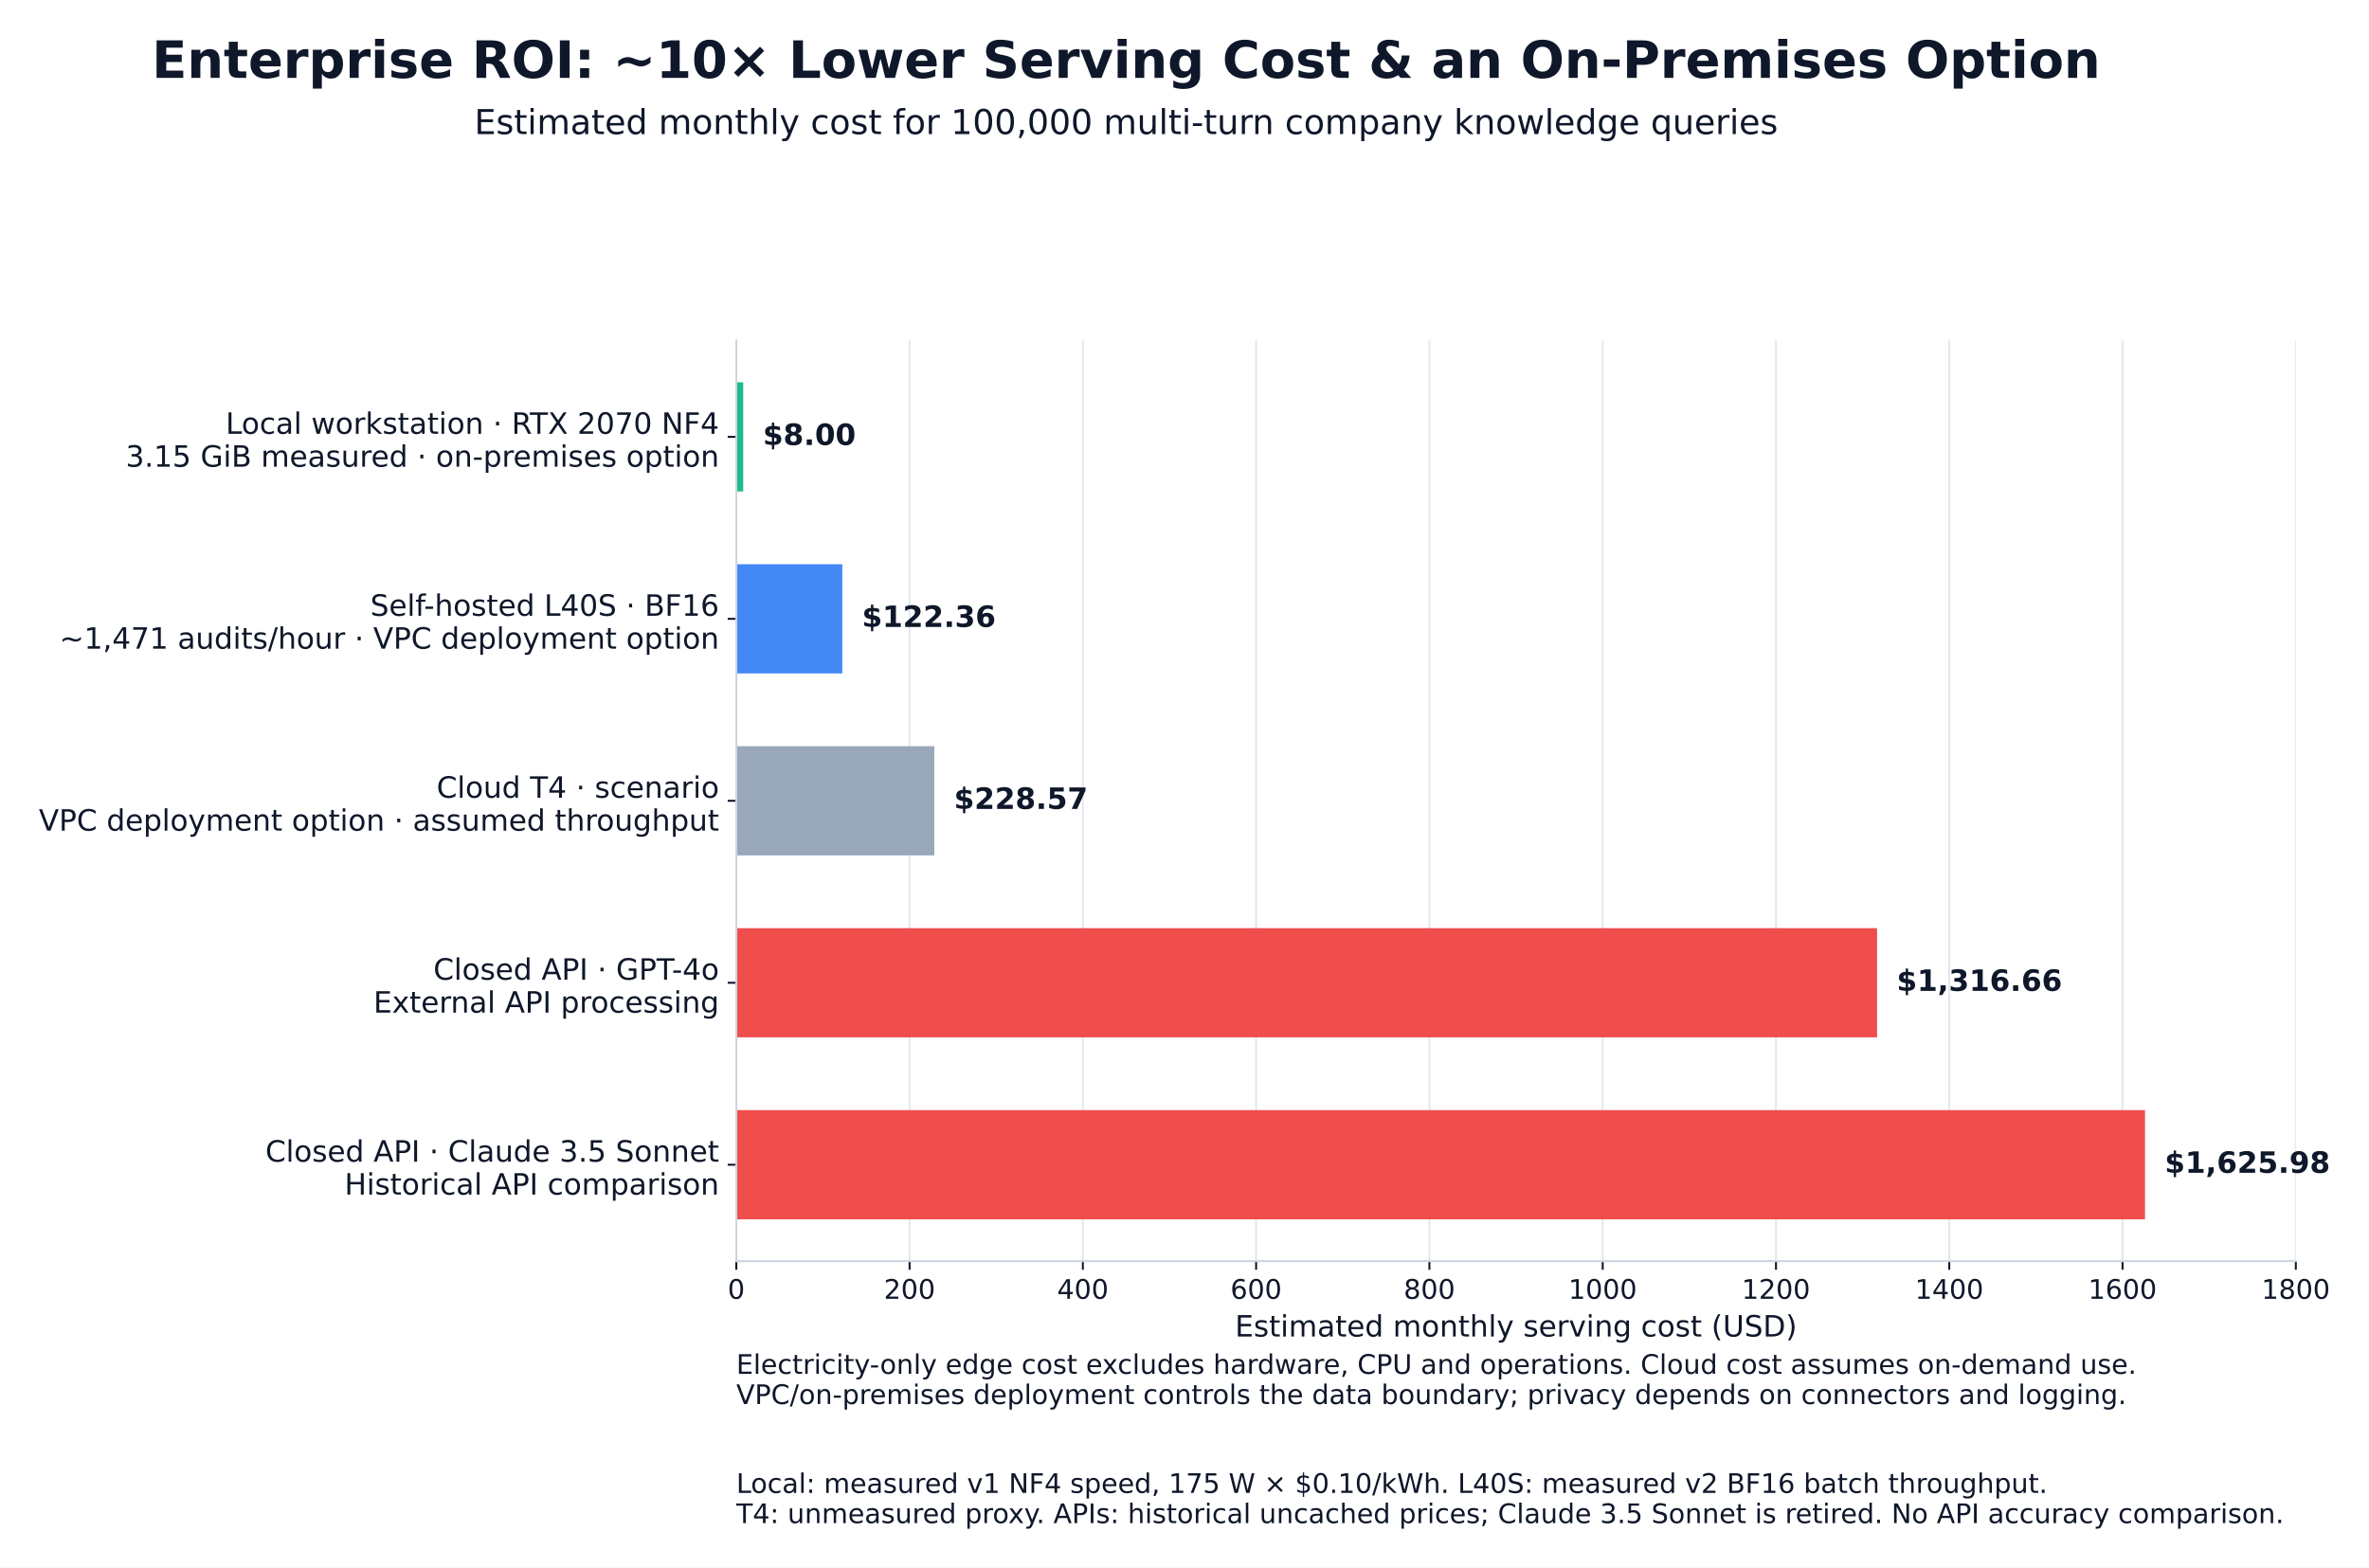
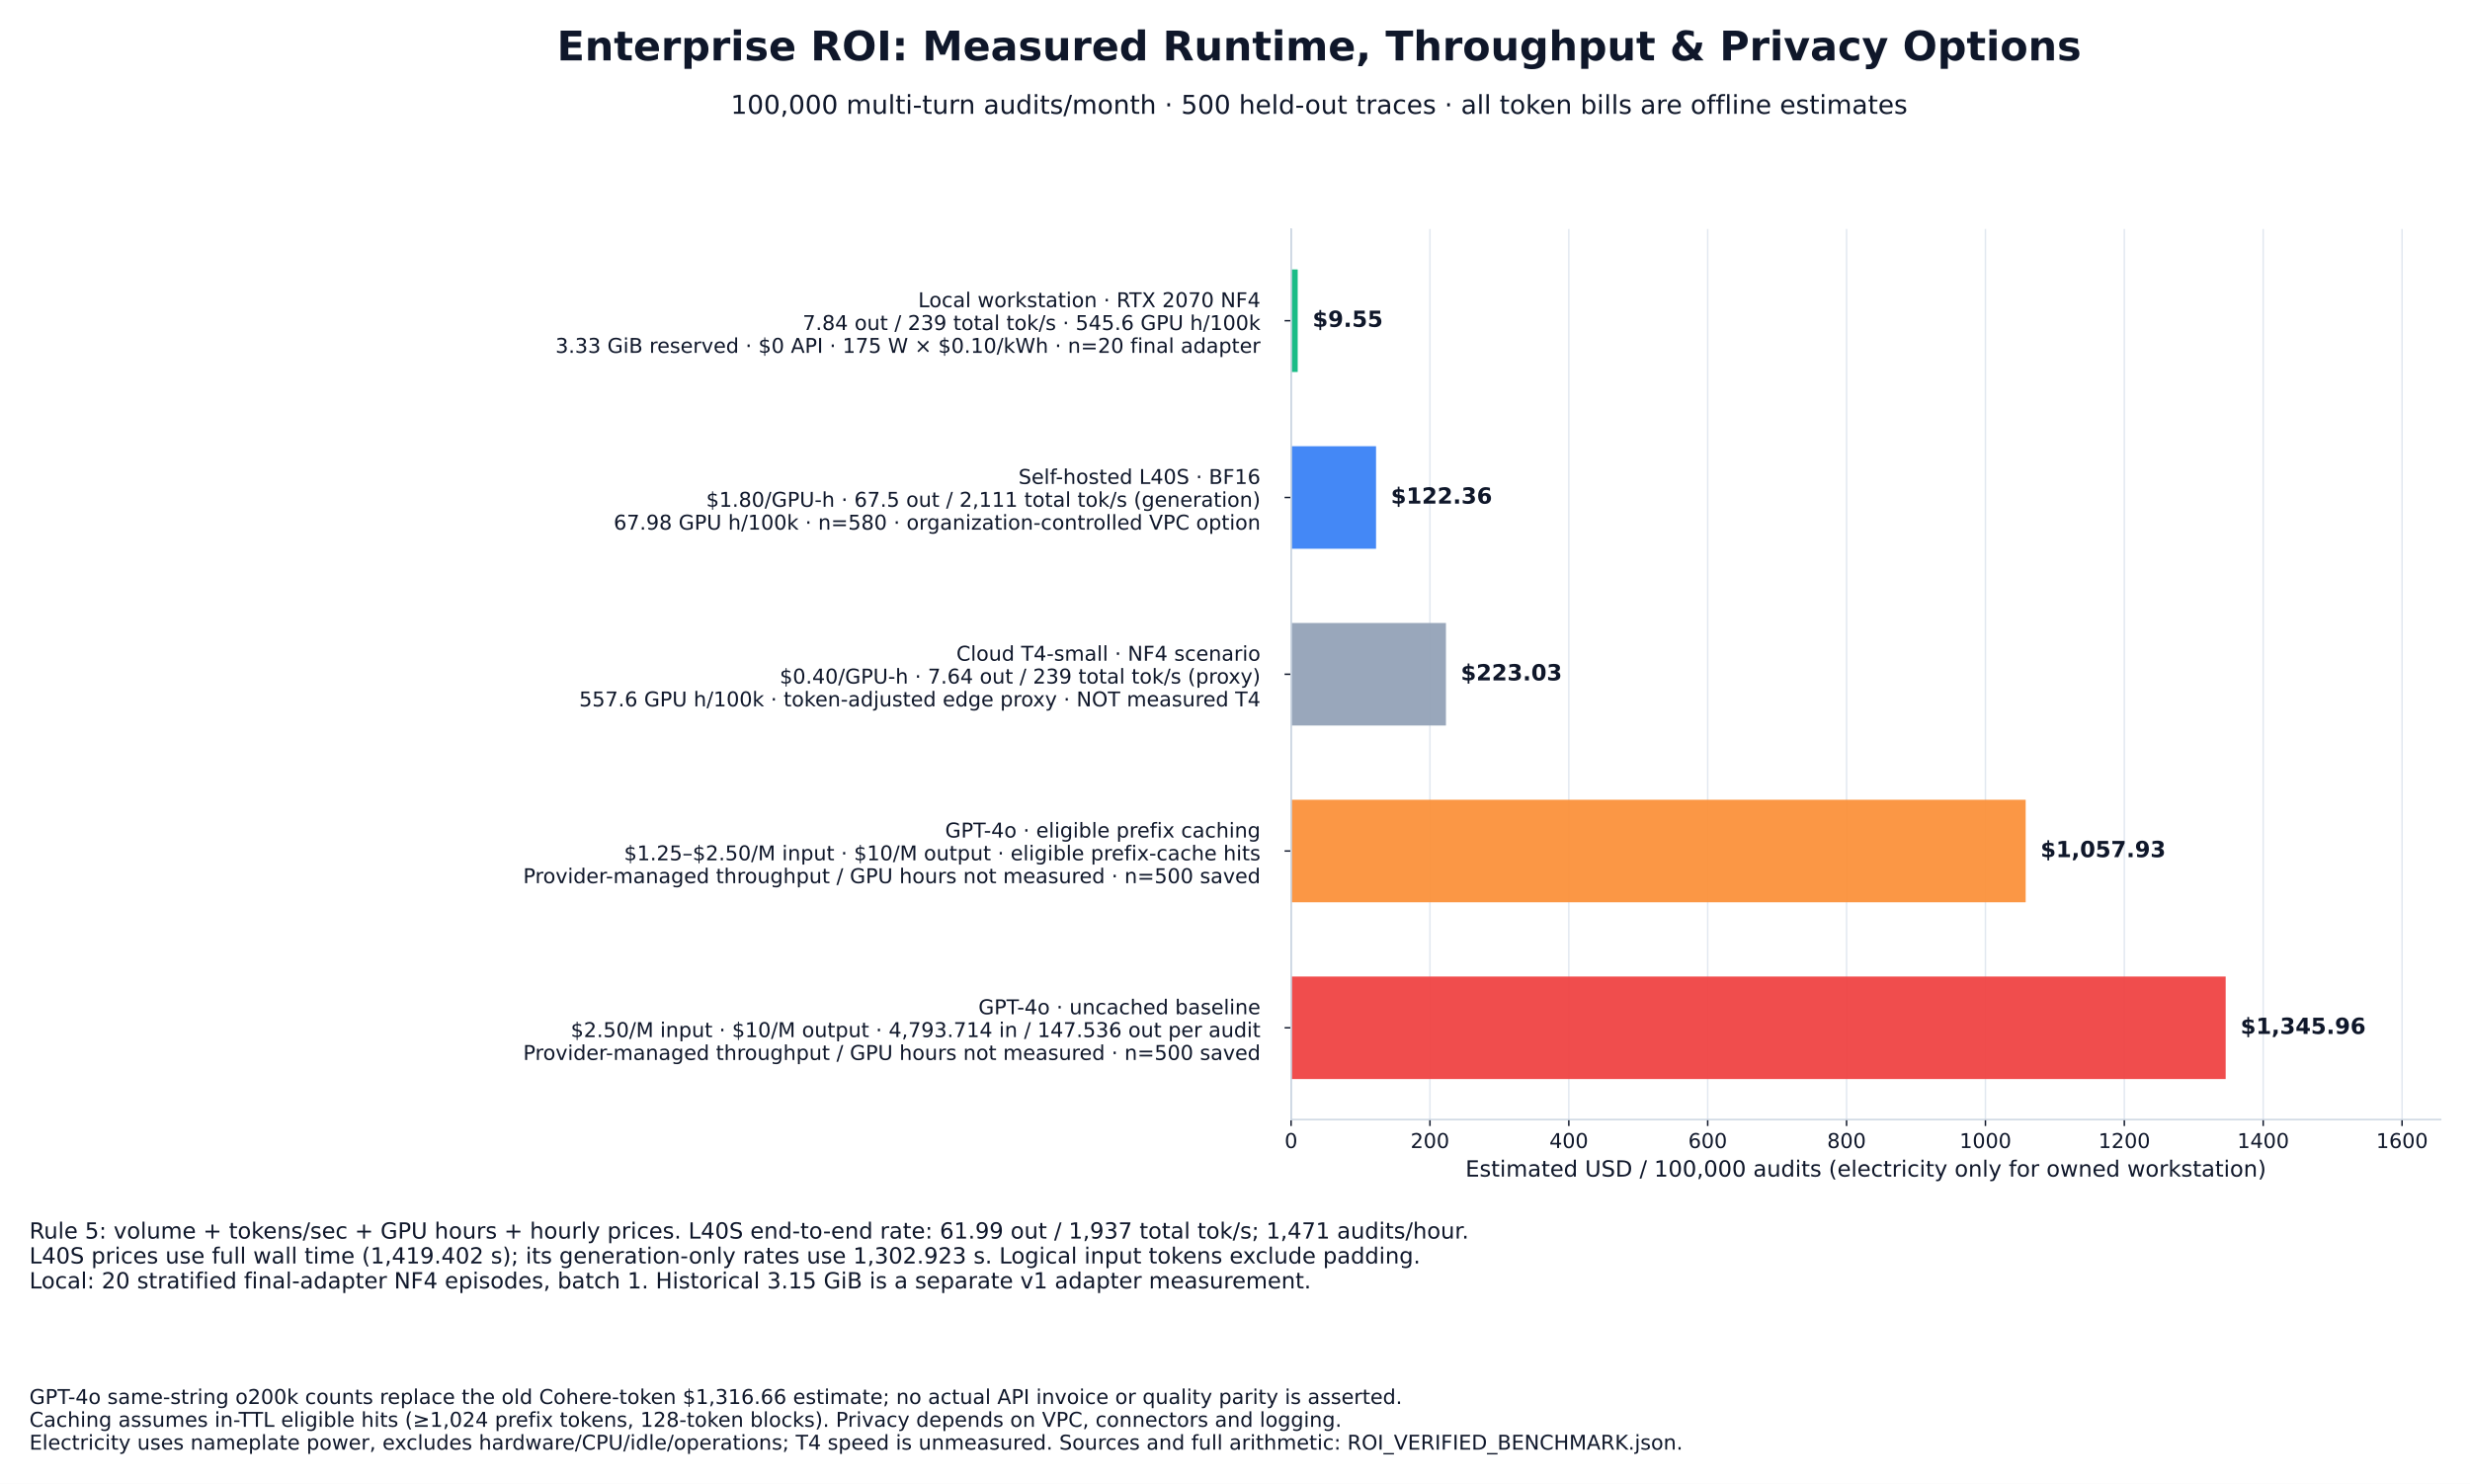
- <svg xmlns="http://www.w3.org/2000/svg" xmlns:xlink="http://www.w3.org/1999/xlink" width="966.844pt" height="639.848pt" viewBox="0 0 966.844 639.848" version="1.1">
+ <svg xmlns="http://www.w3.org/2000/svg" xmlns:xlink="http://www.w3.org/1999/xlink" width="1332pt" height="800.174pt" viewBox="0 0 1332 800.174" version="1.1">
  <defs>
    <style type="text/css">*{stroke-linejoin: round; stroke-linecap: butt}</style>
  </defs>
  <g id="figure_1">
    <g id="patch_1">
-       <path d="M 0 639.848 L 966.844 639.848 L 966.844 0 L 0 0 z " style="fill: #ffffff" />
+       <path d="M 0 800.174 L 1332 800.174 L 1332 0 L 0 0 z " style="fill: #ffffff" />
    </g>
    <g id="axes_1">
      <g id="patch_2">
-         <path d="M 300.496 514.8 L 936.976 514.8 L 936.976 138.96 L 300.496 138.96 z " style="fill: #ffffff" />
+         <path d="M 696.24 603.72 L 1316.16 603.72 L 1316.16 123.48 L 696.24 123.48 z " style="fill: #ffffff" />
      </g>
      <g id="matplotlib.axis_1">
        <g id="xtick_1">
          <g id="line2d_1">
-             <path d="M 300.496 514.8 L 300.496 138.96 " clip-path="url(#p4944076534)" style="fill: none; stroke: #e2e8f0; stroke-width: 0.8; stroke-linecap: square" />
+             <path d="M 696.24 603.72 L 696.24 123.48 " clip-path="url(#p935b7b552b)" style="fill: none; stroke: #e2e8f0; stroke-width: 0.8; stroke-linecap: square" />
          </g>
          <g id="line2d_2">
            <defs>
              <path id="mf76947fc1d" d="M 0 0 L 0 3.5 " style="stroke: #0f172a; stroke-width: 0.8" />
            </defs>
            <g>
-               <use xlink:href="#mf76947fc1d" x="300.496" y="514.8" style="fill: #0f172a; stroke: #0f172a; stroke-width: 0.8" />
+               <use xlink:href="#mf76947fc1d" x="696.24" y="603.72" style="fill: #0f172a; stroke: #0f172a; stroke-width: 0.8" />
            </g>
          </g>
          <g id="text_1">
-             <text style="font-size: 11px; font-family: 'DejaVu Sans'; text-anchor: middle; fill: #0f172a" x="300.496" y="530.158" transform="rotate(-0 300.4956 530.1583)">0</text>
+             <text style="font-size: 11px; font-family: 'DejaVu Sans'; text-anchor: middle; fill: #0f172a" x="696.24" y="619.078" transform="rotate(-0 696.24 619.0783)">0</text>
          </g>
        </g>
        <g id="xtick_2">
          <g id="line2d_3">
-             <path d="M 371.216 514.8 L 371.216 138.96 " clip-path="url(#p4944076534)" style="fill: none; stroke: #e2e8f0; stroke-width: 0.8; stroke-linecap: square" />
+             <path d="M 771.131 603.72 L 771.131 123.48 " clip-path="url(#p935b7b552b)" style="fill: none; stroke: #e2e8f0; stroke-width: 0.8; stroke-linecap: square" />
          </g>
          <g id="line2d_4">
            <g>
-               <use xlink:href="#mf76947fc1d" x="371.216" y="514.8" style="fill: #0f172a; stroke: #0f172a; stroke-width: 0.8" />
+               <use xlink:href="#mf76947fc1d" x="771.131" y="603.72" style="fill: #0f172a; stroke: #0f172a; stroke-width: 0.8" />
            </g>
          </g>
          <g id="text_2">
-             <text style="font-size: 11px; font-family: 'DejaVu Sans'; text-anchor: middle; fill: #0f172a" x="371.216" y="530.158" transform="rotate(-0 371.2156 530.1583)">200</text>
+             <text style="font-size: 11px; font-family: 'DejaVu Sans'; text-anchor: middle; fill: #0f172a" x="771.131" y="619.078" transform="rotate(-0 771.1305 619.0783)">200</text>
          </g>
        </g>
        <g id="xtick_3">
          <g id="line2d_5">
-             <path d="M 441.936 514.8 L 441.936 138.96 " clip-path="url(#p4944076534)" style="fill: none; stroke: #e2e8f0; stroke-width: 0.8; stroke-linecap: square" />
+             <path d="M 846.021 603.72 L 846.021 123.48 " clip-path="url(#p935b7b552b)" style="fill: none; stroke: #e2e8f0; stroke-width: 0.8; stroke-linecap: square" />
          </g>
          <g id="line2d_6">
            <g>
-               <use xlink:href="#mf76947fc1d" x="441.936" y="514.8" style="fill: #0f172a; stroke: #0f172a; stroke-width: 0.8" />
+               <use xlink:href="#mf76947fc1d" x="846.021" y="603.72" style="fill: #0f172a; stroke: #0f172a; stroke-width: 0.8" />
            </g>
          </g>
          <g id="text_3">
-             <text style="font-size: 11px; font-family: 'DejaVu Sans'; text-anchor: middle; fill: #0f172a" x="441.936" y="530.158" transform="rotate(-0 441.9356 530.1583)">400</text>
+             <text style="font-size: 11px; font-family: 'DejaVu Sans'; text-anchor: middle; fill: #0f172a" x="846.021" y="619.078" transform="rotate(-0 846.0211 619.0783)">400</text>
          </g>
        </g>
        <g id="xtick_4">
          <g id="line2d_7">
-             <path d="M 512.656 514.8 L 512.656 138.96 " clip-path="url(#p4944076534)" style="fill: none; stroke: #e2e8f0; stroke-width: 0.8; stroke-linecap: square" />
+             <path d="M 920.912 603.72 L 920.912 123.48 " clip-path="url(#p935b7b552b)" style="fill: none; stroke: #e2e8f0; stroke-width: 0.8; stroke-linecap: square" />
          </g>
          <g id="line2d_8">
            <g>
-               <use xlink:href="#mf76947fc1d" x="512.656" y="514.8" style="fill: #0f172a; stroke: #0f172a; stroke-width: 0.8" />
+               <use xlink:href="#mf76947fc1d" x="920.912" y="603.72" style="fill: #0f172a; stroke: #0f172a; stroke-width: 0.8" />
            </g>
          </g>
          <g id="text_4">
-             <text style="font-size: 11px; font-family: 'DejaVu Sans'; text-anchor: middle; fill: #0f172a" x="512.656" y="530.158" transform="rotate(-0 512.6556 530.1583)">600</text>
+             <text style="font-size: 11px; font-family: 'DejaVu Sans'; text-anchor: middle; fill: #0f172a" x="920.912" y="619.078" transform="rotate(-0 920.9116 619.0783)">600</text>
          </g>
        </g>
        <g id="xtick_5">
          <g id="line2d_9">
-             <path d="M 583.376 514.8 L 583.376 138.96 " clip-path="url(#p4944076534)" style="fill: none; stroke: #e2e8f0; stroke-width: 0.8; stroke-linecap: square" />
+             <path d="M 995.802 603.72 L 995.802 123.48 " clip-path="url(#p935b7b552b)" style="fill: none; stroke: #e2e8f0; stroke-width: 0.8; stroke-linecap: square" />
          </g>
          <g id="line2d_10">
            <g>
-               <use xlink:href="#mf76947fc1d" x="583.376" y="514.8" style="fill: #0f172a; stroke: #0f172a; stroke-width: 0.8" />
+               <use xlink:href="#mf76947fc1d" x="995.802" y="603.72" style="fill: #0f172a; stroke: #0f172a; stroke-width: 0.8" />
            </g>
          </g>
          <g id="text_5">
-             <text style="font-size: 11px; font-family: 'DejaVu Sans'; text-anchor: middle; fill: #0f172a" x="583.376" y="530.158" transform="rotate(-0 583.3756 530.1583)">800</text>
+             <text style="font-size: 11px; font-family: 'DejaVu Sans'; text-anchor: middle; fill: #0f172a" x="995.802" y="619.078" transform="rotate(-0 995.8021 619.0783)">800</text>
          </g>
        </g>
        <g id="xtick_6">
          <g id="line2d_11">
-             <path d="M 654.096 514.8 L 654.096 138.96 " clip-path="url(#p4944076534)" style="fill: none; stroke: #e2e8f0; stroke-width: 0.8; stroke-linecap: square" />
+             <path d="M 1070.693 603.72 L 1070.693 123.48 " clip-path="url(#p935b7b552b)" style="fill: none; stroke: #e2e8f0; stroke-width: 0.8; stroke-linecap: square" />
          </g>
          <g id="line2d_12">
            <g>
-               <use xlink:href="#mf76947fc1d" x="654.096" y="514.8" style="fill: #0f172a; stroke: #0f172a; stroke-width: 0.8" />
+               <use xlink:href="#mf76947fc1d" x="1070.693" y="603.72" style="fill: #0f172a; stroke: #0f172a; stroke-width: 0.8" />
            </g>
          </g>
          <g id="text_6">
-             <text style="font-size: 11px; font-family: 'DejaVu Sans'; text-anchor: middle; fill: #0f172a" x="654.096" y="530.158" transform="rotate(-0 654.0956 530.1583)">1000</text>
+             <text style="font-size: 11px; font-family: 'DejaVu Sans'; text-anchor: middle; fill: #0f172a" x="1070.693" y="619.078" transform="rotate(-0 1070.693 619.0783)">1000</text>
          </g>
        </g>
        <g id="xtick_7">
          <g id="line2d_13">
-             <path d="M 724.816 514.8 L 724.816 138.96 " clip-path="url(#p4944076534)" style="fill: none; stroke: #e2e8f0; stroke-width: 0.8; stroke-linecap: square" />
+             <path d="M 1145.583 603.72 L 1145.583 123.48 " clip-path="url(#p935b7b552b)" style="fill: none; stroke: #e2e8f0; stroke-width: 0.8; stroke-linecap: square" />
          </g>
          <g id="line2d_14">
            <g>
-               <use xlink:href="#mf76947fc1d" x="724.816" y="514.8" style="fill: #0f172a; stroke: #0f172a; stroke-width: 0.8" />
+               <use xlink:href="#mf76947fc1d" x="1145.583" y="603.72" style="fill: #0f172a; stroke: #0f172a; stroke-width: 0.8" />
            </g>
          </g>
          <g id="text_7">
-             <text style="font-size: 11px; font-family: 'DejaVu Sans'; text-anchor: middle; fill: #0f172a" x="724.816" y="530.158" transform="rotate(-0 724.8156 530.1583)">1200</text>
+             <text style="font-size: 11px; font-family: 'DejaVu Sans'; text-anchor: middle; fill: #0f172a" x="1145.583" y="619.078" transform="rotate(-0 1145.583 619.0783)">1200</text>
          </g>
        </g>
        <g id="xtick_8">
          <g id="line2d_15">
-             <path d="M 795.536 514.8 L 795.536 138.96 " clip-path="url(#p4944076534)" style="fill: none; stroke: #e2e8f0; stroke-width: 0.8; stroke-linecap: square" />
+             <path d="M 1220.474 603.72 L 1220.474 123.48 " clip-path="url(#p935b7b552b)" style="fill: none; stroke: #e2e8f0; stroke-width: 0.8; stroke-linecap: square" />
          </g>
          <g id="line2d_16">
            <g>
-               <use xlink:href="#mf76947fc1d" x="795.536" y="514.8" style="fill: #0f172a; stroke: #0f172a; stroke-width: 0.8" />
+               <use xlink:href="#mf76947fc1d" x="1220.474" y="603.72" style="fill: #0f172a; stroke: #0f172a; stroke-width: 0.8" />
            </g>
          </g>
          <g id="text_8">
-             <text style="font-size: 11px; font-family: 'DejaVu Sans'; text-anchor: middle; fill: #0f172a" x="795.536" y="530.158" transform="rotate(-0 795.5356 530.1583)">1400</text>
+             <text style="font-size: 11px; font-family: 'DejaVu Sans'; text-anchor: middle; fill: #0f172a" x="1220.474" y="619.078" transform="rotate(-0 1220.474 619.0783)">1400</text>
          </g>
        </g>
        <g id="xtick_9">
          <g id="line2d_17">
-             <path d="M 866.256 514.8 L 866.256 138.96 " clip-path="url(#p4944076534)" style="fill: none; stroke: #e2e8f0; stroke-width: 0.8; stroke-linecap: square" />
+             <path d="M 1295.364 603.72 L 1295.364 123.48 " clip-path="url(#p935b7b552b)" style="fill: none; stroke: #e2e8f0; stroke-width: 0.8; stroke-linecap: square" />
          </g>
          <g id="line2d_18">
            <g>
-               <use xlink:href="#mf76947fc1d" x="866.256" y="514.8" style="fill: #0f172a; stroke: #0f172a; stroke-width: 0.8" />
+               <use xlink:href="#mf76947fc1d" x="1295.364" y="603.72" style="fill: #0f172a; stroke: #0f172a; stroke-width: 0.8" />
            </g>
          </g>
          <g id="text_9">
-             <text style="font-size: 11px; font-family: 'DejaVu Sans'; text-anchor: middle; fill: #0f172a" x="866.256" y="530.158" transform="rotate(-0 866.2556 530.1583)">1600</text>
-           </g>
-         </g>
-         <g id="xtick_10">
-           <g id="line2d_19">
-             <path d="M 936.976 514.8 L 936.976 138.96 " clip-path="url(#p4944076534)" style="fill: none; stroke: #e2e8f0; stroke-width: 0.8; stroke-linecap: square" />
-           </g>
-           <g id="line2d_20">
-             <g>
-               <use xlink:href="#mf76947fc1d" x="936.976" y="514.8" style="fill: #0f172a; stroke: #0f172a; stroke-width: 0.8" />
-             </g>
-           </g>
-           <g id="text_10">
-             <text style="font-size: 11px; font-family: 'DejaVu Sans'; text-anchor: middle; fill: #0f172a" x="936.976" y="530.158" transform="rotate(-0 936.9756 530.1583)">1800</text>
-           </g>
-         </g>
-         <g id="text_11">
-           <text style="font-size: 12px; font-family: 'DejaVu Sans'; text-anchor: middle; fill: #0f172a" x="618.736" y="545.564" transform="rotate(-0 618.7356 545.5641)">Estimated monthly serving cost (USD)</text>
+             <text style="font-size: 11px; font-family: 'DejaVu Sans'; text-anchor: middle; fill: #0f172a" x="1295.364" y="619.078" transform="rotate(-0 1295.364 619.0783)">1600</text>
+           </g>
+         </g>
+         <g id="text_10">
+           <text style="font-size: 12px; font-family: 'DejaVu Sans'; text-anchor: middle; fill: #0f172a" x="1006.2" y="634.484" transform="rotate(-0 1006.2 634.4841)">Estimated USD / 100,000 audits (electricity only for owned workstation)</text>
        </g>
      </g>
      <g id="matplotlib.axis_2">
        <g id="ytick_1">
-           <g id="line2d_21">
+           <g id="line2d_19">
            <defs>
              <path id="ma1e6a423c6" d="M 0 0 L -3.5 0 " style="stroke: #0f172a; stroke-width: 0.8" />
            </defs>
            <g>
-               <use xlink:href="#ma1e6a423c6" x="300.496" y="178.327" style="fill: #0f172a; stroke: #0f172a; stroke-width: 0.8" />
+               <use xlink:href="#ma1e6a423c6" x="696.24" y="172.953" style="fill: #0f172a; stroke: #0f172a; stroke-width: 0.8" />
+             </g>
+           </g>
+           <g id="text_11">
+             <text style="font-size: 11px; font-family: 'DejaVu Sans'; fill: #0f172a" transform="translate(495.1308 165.6503)">Local workstation · RTX 2070 NF4</text>
+             <text style="font-size: 11px; font-family: 'DejaVu Sans'; fill: #0f172a" transform="translate(432.8313 177.9679)">7.84 out / 239 total tok/s · 545.6 GPU h/100k</text>
+             <text style="font-size: 11px; font-family: 'DejaVu Sans'; fill: #0f172a" transform="translate(299.5267 190.2855)">3.33 GiB reserved · $0 API · 175 W × $0.10/kWh · n=20 final adapter</text>
+           </g>
+         </g>
+         <g id="ytick_2">
+           <g id="line2d_20">
+             <g>
+               <use xlink:href="#ma1e6a423c6" x="696.24" y="268.276" style="fill: #0f172a; stroke: #0f172a; stroke-width: 0.8" />
            </g>
          </g>
          <g id="text_12">
-             <text style="font-size: 12px; font-family: 'DejaVu Sans'; fill: #0f172a" transform="translate(92.10375 177.0788)">Local workstation · RTX 2070 NF4</text>
-             <text style="font-size: 12px; font-family: 'DejaVu Sans'; fill: #0f172a" transform="translate(51.285 190.5162)">3.15 GiB measured · on-premises option</text>
-           </g>
-         </g>
-         <g id="ytick_2">
+             <text style="font-size: 11px; font-family: 'DejaVu Sans'; fill: #0f172a" transform="translate(549.2353 260.9738)">Self-hosted L40S · BF16</text>
+             <text style="font-size: 11px; font-family: 'DejaVu Sans'; fill: #0f172a" transform="translate(380.8219 273.2914)">$1.80/GPU-h · 67.5 out / 2,111 total tok/s (generation)</text>
+             <text style="font-size: 11px; font-family: 'DejaVu Sans'; fill: #0f172a" transform="translate(330.9369 285.609)">67.98 GPU h/100k · n=580 · organization-controlled VPC option</text>
+           </g>
+         </g>
+         <g id="ytick_3">
+           <g id="line2d_21">
+             <g>
+               <use xlink:href="#ma1e6a423c6" x="696.24" y="363.6" style="fill: #0f172a; stroke: #0f172a; stroke-width: 0.8" />
+             </g>
+           </g>
+           <g id="text_13">
+             <text style="font-size: 11px; font-family: 'DejaVu Sans'; fill: #0f172a" transform="translate(515.7317 356.2974)">Cloud T4-small · NF4 scenario</text>
+             <text style="font-size: 11px; font-family: 'DejaVu Sans'; fill: #0f172a" transform="translate(420.4752 368.615)">$0.40/GPU-h · 7.64 out / 239 total tok/s (proxy)</text>
+             <text style="font-size: 11px; font-family: 'DejaVu Sans'; fill: #0f172a" transform="translate(312.3348 380.9326)">557.6 GPU h/100k · token-adjusted edge proxy · NOT measured T4</text>
+           </g>
+         </g>
+         <g id="ytick_4">
          <g id="line2d_22">
            <g>
-               <use xlink:href="#ma1e6a423c6" x="300.496" y="252.603" style="fill: #0f172a; stroke: #0f172a; stroke-width: 0.8" />
-             </g>
-           </g>
-           <g id="text_13">
-             <text style="font-size: 12px; font-family: 'DejaVu Sans'; fill: #0f172a" transform="translate(151.1269 251.3555)">Self-hosted L40S · BF16</text>
-             <text style="font-size: 12px; font-family: 'DejaVu Sans'; fill: #0f172a" transform="translate(24.25875 264.7929)">~1,471 audits/hour · VPC deployment option</text>
-           </g>
-         </g>
-         <g id="ytick_3">
+               <use xlink:href="#ma1e6a423c6" x="696.24" y="458.924" style="fill: #0f172a; stroke: #0f172a; stroke-width: 0.8" />
+             </g>
+           </g>
+           <g id="text_14">
+             <text style="font-size: 11px; font-family: 'DejaVu Sans'; fill: #0f172a" transform="translate(509.68 451.6209)">GPT-4o · eligible prefix caching</text>
+             <text style="font-size: 11px; font-family: 'DejaVu Sans'; fill: #0f172a" transform="translate(336.5263 463.9385)">$1.25–$2.50/M input · $10/M output · eligible prefix-cache hits</text>
+             <text style="font-size: 11px; font-family: 'DejaVu Sans'; fill: #0f172a" transform="translate(282.1209 476.2561)">Provider-managed throughput / GPU hours not measured · n=500 saved</text>
+           </g>
+         </g>
+         <g id="ytick_5">
          <g id="line2d_23">
            <g>
-               <use xlink:href="#ma1e6a423c6" x="300.496" y="326.88" style="fill: #0f172a; stroke: #0f172a; stroke-width: 0.8" />
-             </g>
-           </g>
-           <g id="text_14">
-             <text style="font-size: 12px; font-family: 'DejaVu Sans'; fill: #0f172a" transform="translate(178.1962 325.6322)">Cloud T4 · scenario</text>
-             <text style="font-size: 12px; font-family: 'DejaVu Sans'; fill: #0f172a" transform="translate(15.84 339.0696)">VPC deployment option · assumed throughput</text>
-           </g>
-         </g>
-         <g id="ytick_4">
-           <g id="line2d_24">
-             <g>
-               <use xlink:href="#ma1e6a423c6" x="300.496" y="401.157" style="fill: #0f172a; stroke: #0f172a; stroke-width: 0.8" />
+               <use xlink:href="#ma1e6a423c6" x="696.24" y="554.247" style="fill: #0f172a; stroke: #0f172a; stroke-width: 0.8" />
            </g>
          </g>
          <g id="text_15">
-             <text style="font-size: 12px; font-family: 'DejaVu Sans'; fill: #0f172a" transform="translate(176.8725 399.9089)">Closed API · GPT-4o</text>
-             <text style="font-size: 12px; font-family: 'DejaVu Sans'; fill: #0f172a" transform="translate(152.43 413.3462)">External API processing</text>
-           </g>
-         </g>
-         <g id="ytick_5">
-           <g id="line2d_25">
-             <g>
-               <use xlink:href="#ma1e6a423c6" x="300.496" y="475.433" style="fill: #0f172a; stroke: #0f172a; stroke-width: 0.8" />
-             </g>
-           </g>
-           <g id="text_16">
-             <text style="font-size: 12px; font-family: 'DejaVu Sans'; fill: #0f172a" transform="translate(108.3037 474.1855)">Closed API · Claude 3.5 Sonnet</text>
-             <text style="font-size: 12px; font-family: 'DejaVu Sans'; fill: #0f172a" transform="translate(140.6081 487.6229)">Historical API comparison</text>
+             <text style="font-size: 11px; font-family: 'DejaVu Sans'; fill: #0f172a" transform="translate(527.61 546.9445)">GPT-4o · uncached baseline</text>
+             <text style="font-size: 11px; font-family: 'DejaVu Sans'; fill: #0f172a" transform="translate(307.7853 559.2621)">$2.50/M input · $10/M output · 4,793.714 in / 147.536 out per audit</text>
+             <text style="font-size: 11px; font-family: 'DejaVu Sans'; fill: #0f172a" transform="translate(282.1209 571.5796)">Provider-managed throughput / GPU hours not measured · n=500 saved</text>
          </g>
        </g>
      </g>
      <g id="patch_3">
-         <path d="M 300.496 156.044 L 303.324 156.044 L 303.324 200.61 L 300.496 200.61 z " clip-path="url(#p4944076534)" style="fill: #10b981; opacity: 0.95" />
+         <path d="M 696.24 145.309 L 699.816 145.309 L 699.816 200.597 L 696.24 200.597 z " clip-path="url(#p935b7b552b)" style="fill: #10b981; opacity: 0.95" />
      </g>
      <g id="patch_4">
-         <path d="M 300.496 230.32 L 343.762 230.32 L 343.762 274.886 L 300.496 274.886 z " clip-path="url(#p4944076534)" style="fill: #3b82f6; opacity: 0.95" />
+         <path d="M 696.24 240.633 L 742.059 240.633 L 742.059 295.92 L 696.24 295.92 z " clip-path="url(#p935b7b552b)" style="fill: #3b82f6; opacity: 0.95" />
      </g>
      <g id="patch_5">
-         <path d="M 300.496 304.597 L 381.318 304.597 L 381.318 349.163 L 300.496 349.163 z " clip-path="url(#p4944076534)" style="fill: #94a3b8; opacity: 0.95" />
+         <path d="M 696.24 335.956 L 779.755 335.956 L 779.755 391.244 L 696.24 391.244 z " clip-path="url(#p935b7b552b)" style="fill: #94a3b8; opacity: 0.95" />
      </g>
      <g id="patch_6">
-         <path d="M 300.496 378.874 L 766.067 378.874 L 766.067 423.44 L 300.496 423.44 z " clip-path="url(#p4944076534)" style="fill: #ef4444; opacity: 0.95" />
+         <path d="M 696.24 431.28 L 1092.386 431.28 L 1092.386 486.567 L 696.24 486.567 z " clip-path="url(#p935b7b552b)" style="fill: #fb923c; opacity: 0.95" />
      </g>
      <g id="patch_7">
-         <path d="M 300.496 453.15 L 875.442 453.15 L 875.442 497.716 L 300.496 497.716 z " clip-path="url(#p4944076534)" style="fill: #ef4444; opacity: 0.95" />
-       </g>
-       <g id="line2d_26">
-         <path d="M 300.496 514.8 L 300.496 138.96 " clip-path="url(#p4944076534)" style="fill: none; stroke: #cbd5e1; stroke-width: 0.8; stroke-linecap: square" />
+         <path d="M 696.24 526.603 L 1200.24 526.603 L 1200.24 581.891 L 696.24 581.891 z " clip-path="url(#p935b7b552b)" style="fill: #ef4444; opacity: 0.95" />
+       </g>
+       <g id="line2d_24">
+         <path d="M 696.24 603.72 L 696.24 123.48 " clip-path="url(#p935b7b552b)" style="fill: none; stroke: #cbd5e1; stroke-width: 0.8; stroke-linecap: square" />
      </g>
      <g id="patch_8">
-         <path d="M 300.496 514.8 L 300.496 138.96 " style="fill: none; stroke: #cbd5e1; stroke-width: 0.8; stroke-linejoin: miter; stroke-linecap: square" />
+         <path d="M 696.24 603.72 L 696.24 123.48 " style="fill: none; stroke: #cbd5e1; stroke-width: 0.8; stroke-linejoin: miter; stroke-linecap: square" />
      </g>
      <g id="patch_9">
-         <path d="M 300.496 514.8 L 936.976 514.8 " style="fill: none; stroke: #cbd5e1; stroke-width: 0.8; stroke-linejoin: miter; stroke-linecap: square" />
+         <path d="M 696.24 603.72 L 1316.16 603.72 " style="fill: none; stroke: #cbd5e1; stroke-width: 0.8; stroke-linejoin: miter; stroke-linecap: square" />
+       </g>
+       <g id="text_16">
+         <text style="font-weight: 700; font-size: 12px; font-family: 'DejaVu Sans'; text-anchor: start; fill: #0f172a" x="707.816" y="176.264" transform="rotate(-0 707.8156 176.2642)">$9.55</text>
      </g>
      <g id="text_17">
-         <text style="font-weight: 700; font-size: 12px; font-family: 'DejaVu Sans'; text-anchor: start; fill: #0f172a" x="311.324" y="181.638" transform="rotate(-0 311.3244 181.6379)">$8.00</text>
+         <text style="font-weight: 700; font-size: 12px; font-family: 'DejaVu Sans'; text-anchor: start; fill: #0f172a" x="750.059" y="271.588" transform="rotate(-0 750.0589 271.5877)">$122.36</text>
      </g>
      <g id="text_18">
-         <text style="font-weight: 700; font-size: 12px; font-family: 'DejaVu Sans'; text-anchor: start; fill: #0f172a" x="351.762" y="255.915" transform="rotate(-0 351.7621 255.9146)">$122.36</text>
+         <text style="font-weight: 700; font-size: 12px; font-family: 'DejaVu Sans'; text-anchor: start; fill: #0f172a" x="787.755" y="366.911" transform="rotate(-0 787.7554 366.9112)">$223.03</text>
      </g>
      <g id="text_19">
-         <text style="font-weight: 700; font-size: 12px; font-family: 'DejaVu Sans'; text-anchor: start; fill: #0f172a" x="389.318" y="330.191" transform="rotate(-0 389.318 330.1913)">$228.57</text>
+         <text style="font-weight: 700; font-size: 12px; font-family: 'DejaVu Sans'; text-anchor: start; fill: #0f172a" x="1100.386" y="462.235" transform="rotate(-0 1100.386 462.2348)">$1,057.93</text>
      </g>
      <g id="text_20">
-         <text style="font-weight: 700; font-size: 12px; font-family: 'DejaVu Sans'; text-anchor: start; fill: #0f172a" x="774.067" y="404.468" transform="rotate(-0 774.0666 404.4679)">$1,316.66</text>
-       </g>
-       <g id="text_21">
-         <text style="font-weight: 700; font-size: 12px; font-family: 'DejaVu Sans'; text-anchor: start; fill: #0f172a" x="883.442" y="478.745" transform="rotate(-0 883.4422 478.7446)">$1,625.98</text>
-       </g>
+         <text style="font-weight: 700; font-size: 12px; font-family: 'DejaVu Sans'; text-anchor: start; fill: #0f172a" x="1208.24" y="557.558" transform="rotate(-0 1208.24 557.5583)">$1,345.96</text>
+       </g>
+     </g>
+     <g id="text_21">
+       <text style="font-weight: 700; font-size: 22px; font-family: 'DejaVu Sans'; text-anchor: middle; fill: #0f172a" x="711.36" y="32.557" transform="rotate(-0 711.36 32.55656)">Enterprise ROI: Measured Runtime, Throughput &amp; Privacy Options</text>
    </g>
    <g id="text_22">
-       <text style="font-weight: 700; font-size: 21px; font-family: 'DejaVu Sans'; text-anchor: middle; fill: #0f172a" x="459.616" y="31.797" transform="rotate(-0 459.6156 31.79672)">Enterprise ROI: ~10× Lower Serving Cost &amp; an On-Premises Option</text>
+       <text style="font-size: 14px; font-family: 'DejaVu Sans'; text-anchor: middle; fill: #0f172a" x="711.36" y="61.38" transform="rotate(-0 711.36 61.38)">100,000 multi-turn audits/month · 500 held-out traces · all token bills are offline estimates</text>
    </g>
    <g id="text_23">
-       <text style="font-size: 14px; font-family: 'DejaVu Sans'; text-anchor: middle; fill: #0f172a" x="459.616" y="54.72" transform="rotate(-0 459.6156 54.72)">Estimated monthly cost for 100,000 multi-turn company knowledge queries</text>
+       <text style="font-size: 12px; font-family: 'DejaVu Sans'; fill: #0f172a" transform="translate(15.84 667.9253)">Rule 5: volume + tokens/sec + GPU hours + hourly prices. L40S end-to-end rate: 61.99 out / 1,937 total tok/s; 1,471 audits/hour.</text>
+       <text style="font-size: 12px; font-family: 'DejaVu Sans'; fill: #0f172a" transform="translate(15.84 681.3626)">L40S prices use full wall time (1,419.402 s); its generation-only rates use 1,302.923 s. Logical input tokens exclude padding.</text>
+       <text style="font-size: 12px; font-family: 'DejaVu Sans'; fill: #0f172a" transform="translate(15.84 694.8)">Local: 20 stratified final-adapter NF4 episodes, batch 1. Historical 3.15 GiB is a separate v1 adapter measurement.</text>
    </g>
    <g id="text_24">
-       <text style="font-size: 11px; font-family: 'DejaVu Sans'; fill: #0f172a" transform="translate(300.4956 560.8024)">Electricity-only edge cost excludes hardware, CPU and operations. Cloud cost assumes on-demand use.</text>
-       <text style="font-size: 11px; font-family: 'DejaVu Sans'; fill: #0f172a" transform="translate(300.4956 573.12)">VPC/on-premises deployment controls the data boundary; privacy depends on connectors and logging.</text>
-     </g>
-     <g id="text_25">
-       <text style="font-size: 11px; font-family: 'DejaVu Sans'; fill: #0f172a" transform="translate(300.4956 609.4024)">Local: measured v1 NF4 speed, 175 W × $0.10/kWh. L40S: measured v2 BF16 batch throughput.</text>
-       <text style="font-size: 11px; font-family: 'DejaVu Sans'; fill: #0f172a" transform="translate(300.4956 621.72)">T4: unmeasured proxy. APIs: historical uncached prices; Claude 3.5 Sonnet is retired. No API accuracy comparison.</text>
+       <text style="font-size: 11px; font-family: 'DejaVu Sans'; fill: #0f172a" transform="translate(15.84 757.1048)">GPT-4o same-string o200k counts replace the old Cohere-token $1,316.66 estimate; no actual API invoice or quality parity is asserted.</text>
+       <text style="font-size: 11px; font-family: 'DejaVu Sans'; fill: #0f172a" transform="translate(15.84 769.4224)">Caching assumes in-TTL eligible hits (≥1,024 prefix tokens, 128-token blocks). Privacy depends on VPC, connectors and logging.</text>
+       <text style="font-size: 11px; font-family: 'DejaVu Sans'; fill: #0f172a" transform="translate(15.84 781.74)">Electricity uses nameplate power, excludes hardware/CPU/idle/operations; T4 speed is unmeasured. Sources and full arithmetic: ROI_VERIFIED_BENCHMARK.json.</text>
    </g>
  </g>
  <defs>
-     <clipPath id="p4944076534">
-       <rect x="300.496" y="138.96" width="636.48" height="375.84" />
+     <clipPath id="p935b7b552b">
+       <rect x="696.24" y="123.48" width="619.92" height="480.24" />
    </clipPath>
  </defs>
</svg>
